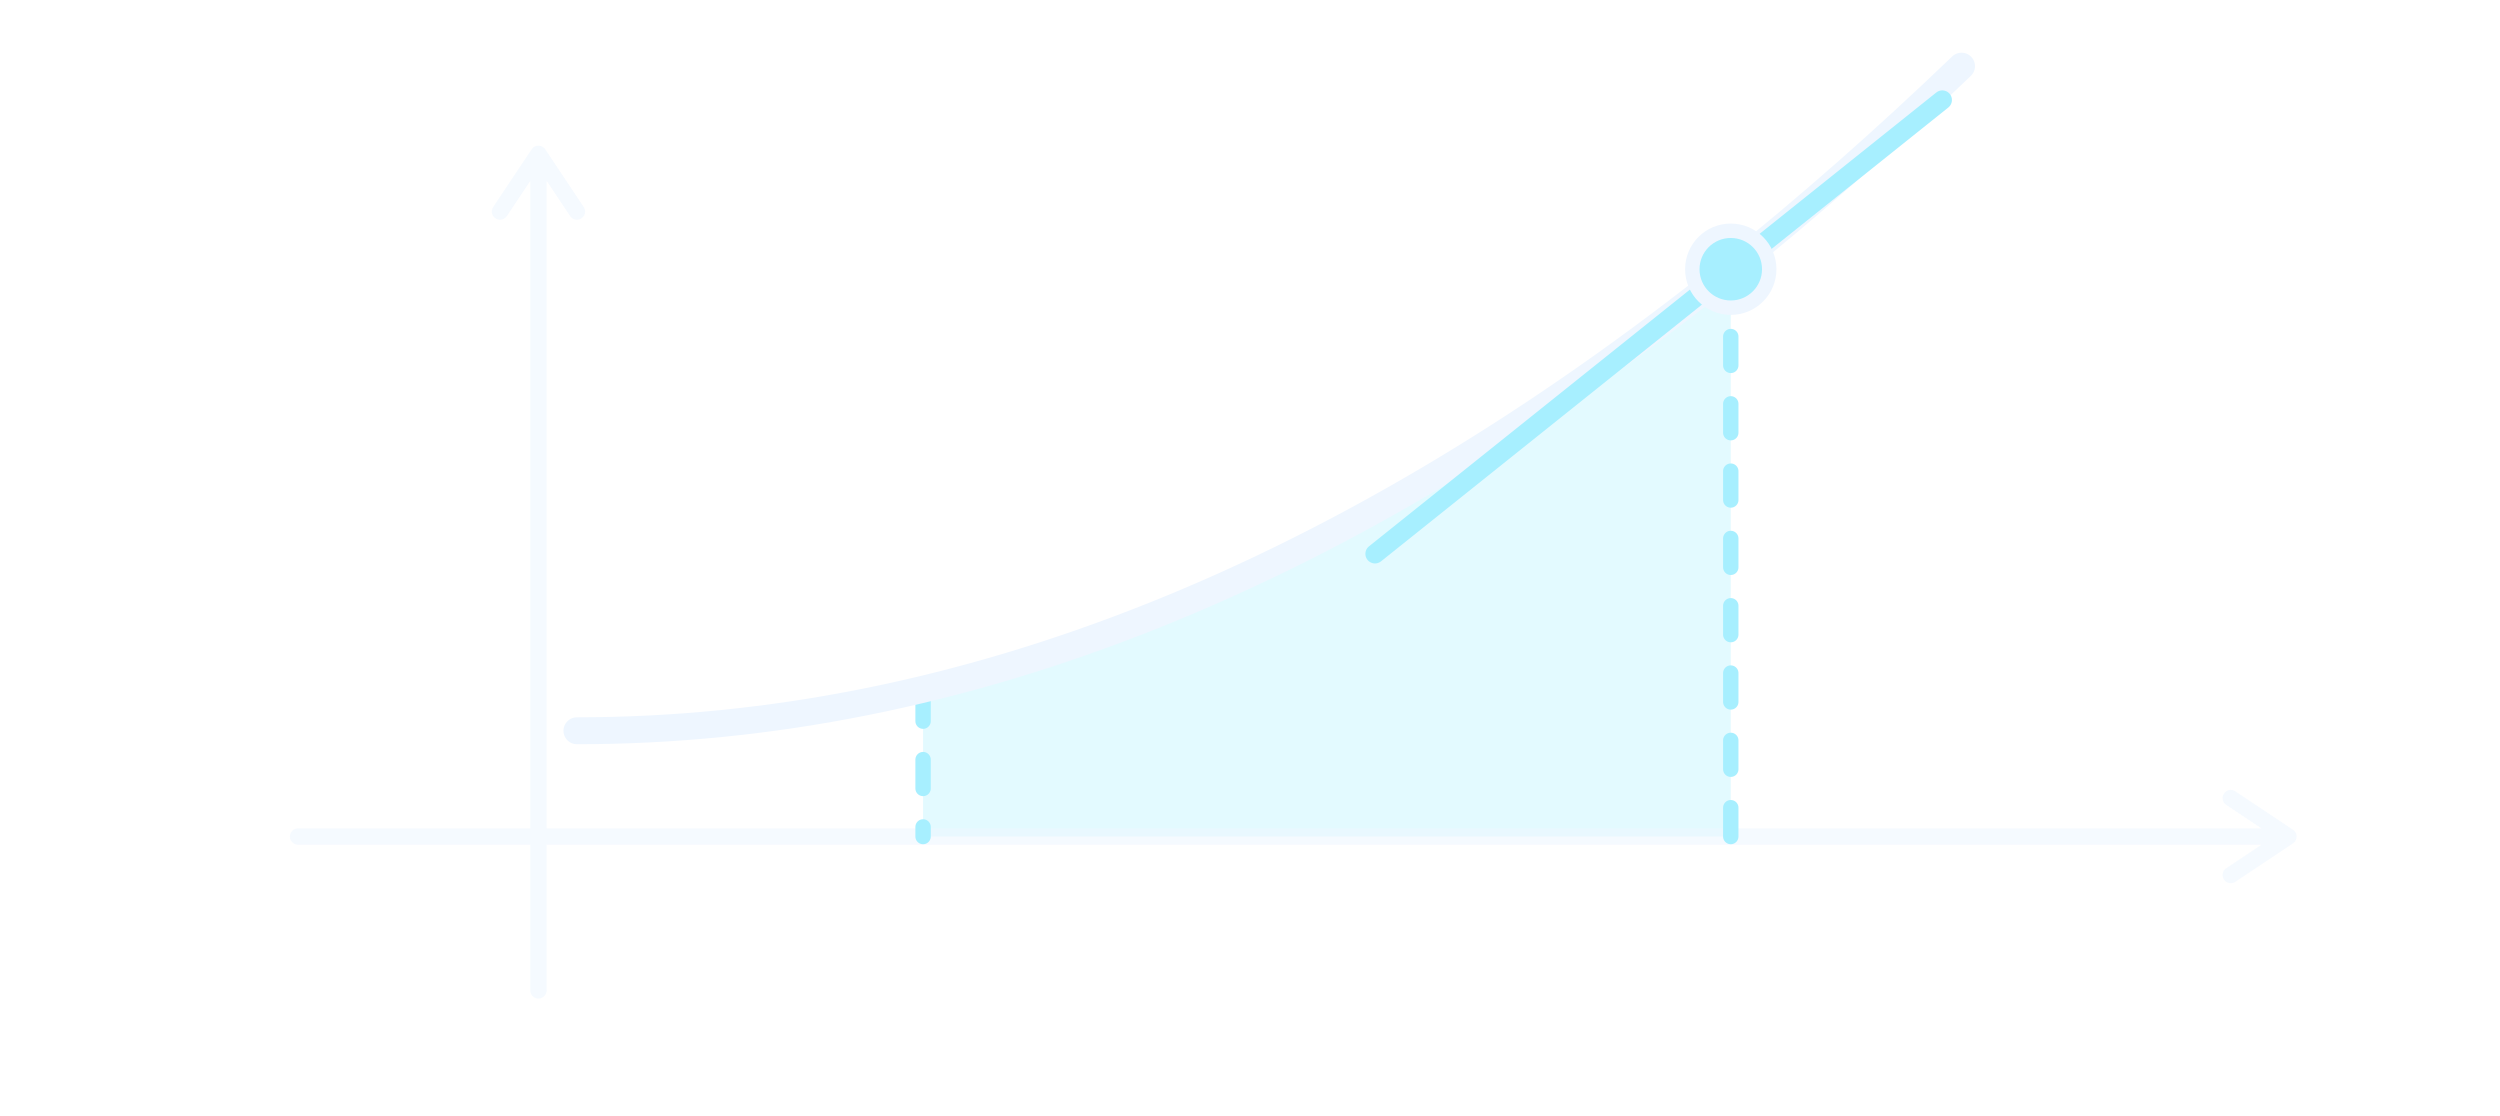
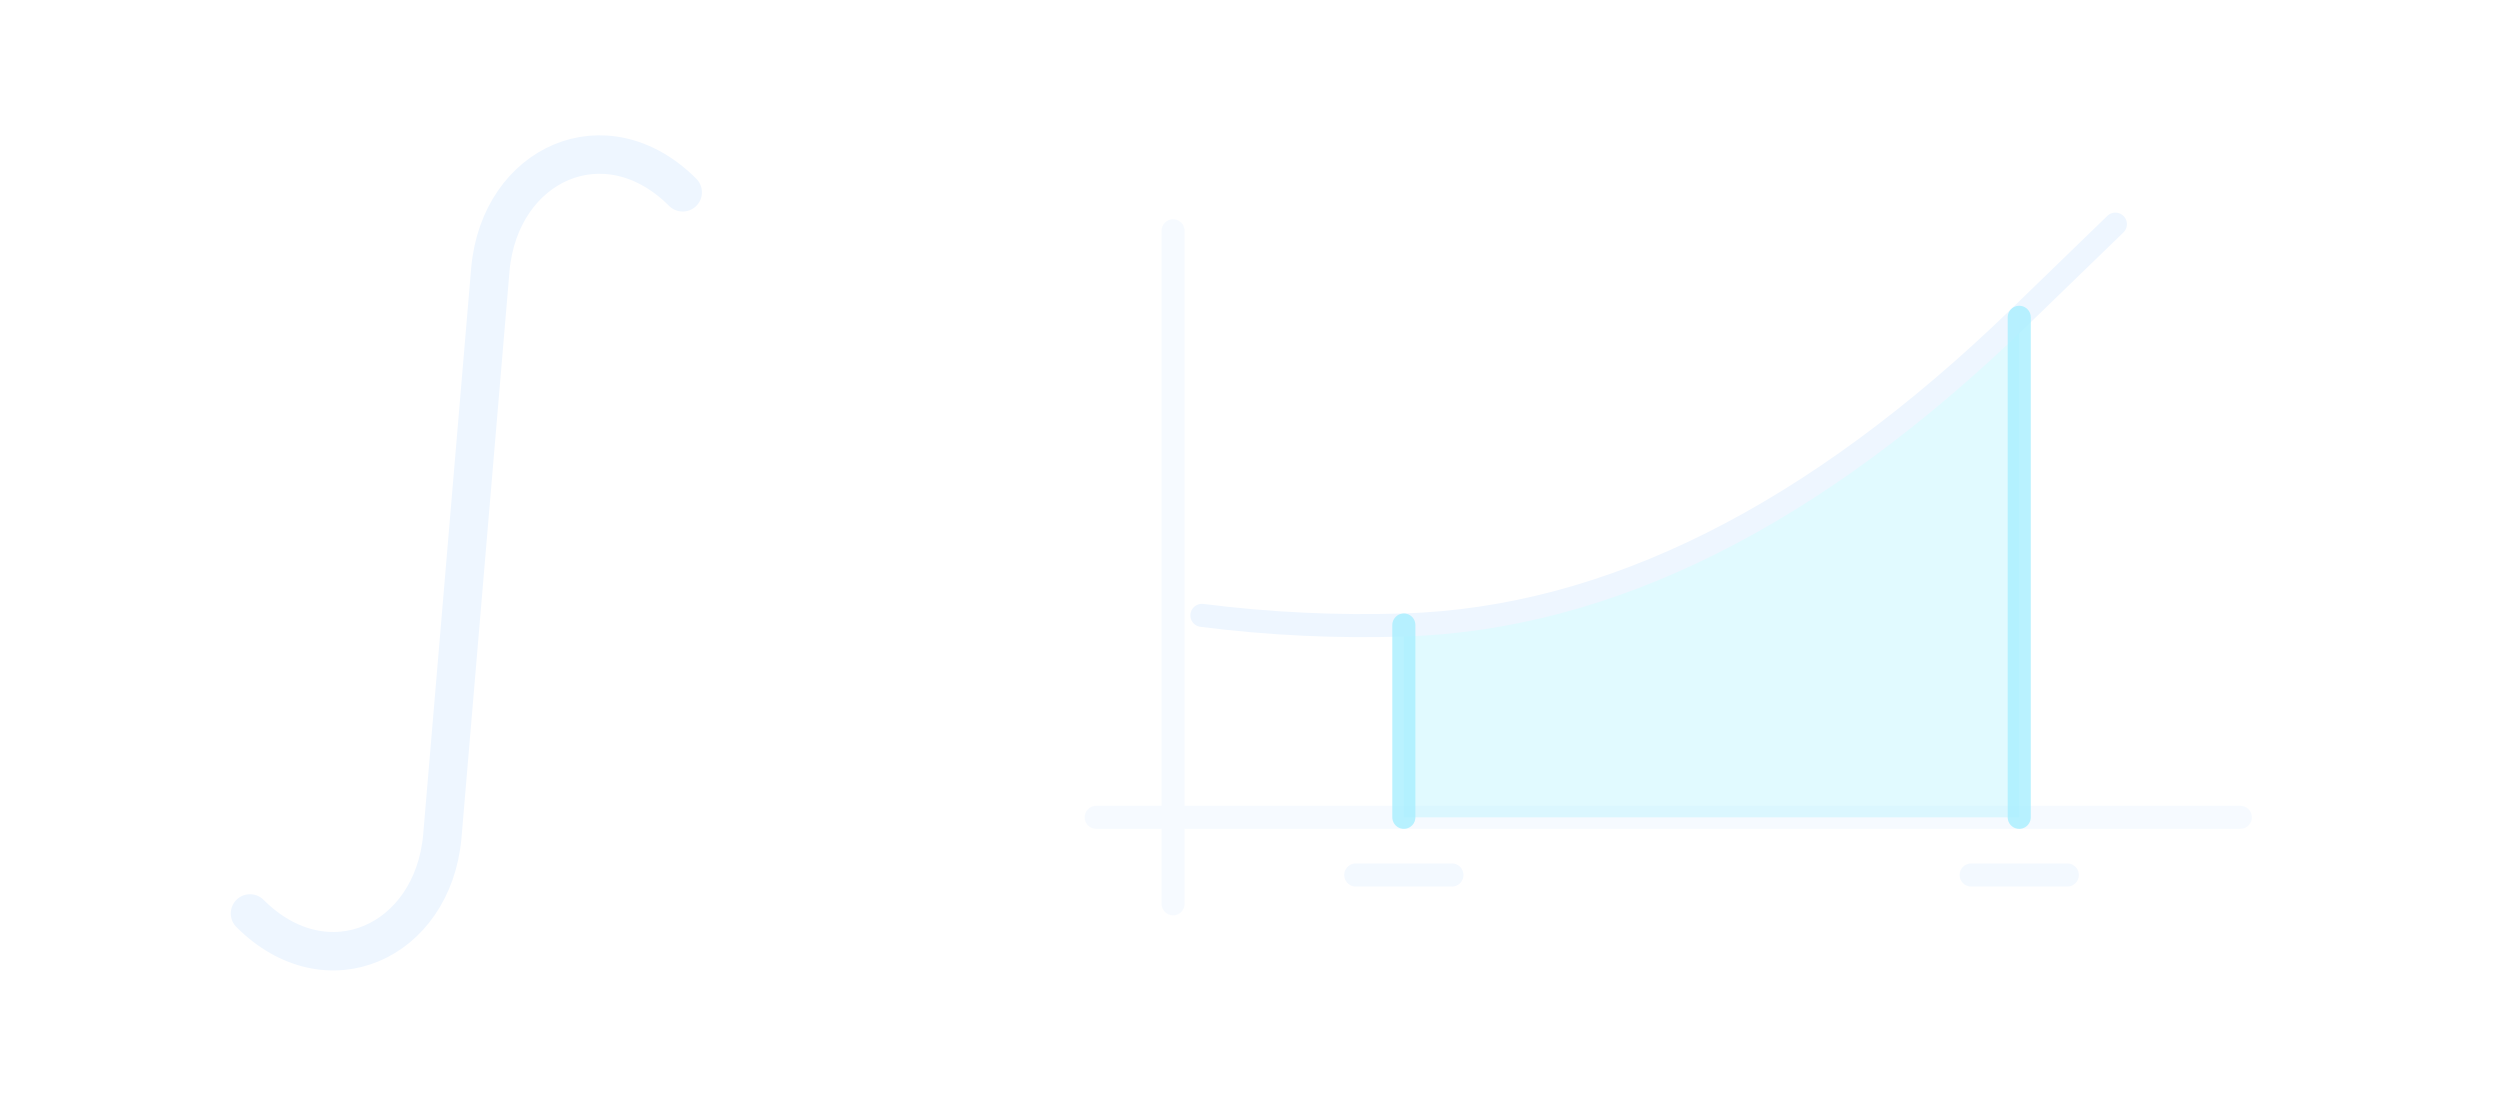
<svg xmlns="http://www.w3.org/2000/svg" width="260" height="116" viewBox="0 0 260 116">
-   <path d="M96 87V72Q138 64 180 28V87Z" fill="#a7efff" opacity=".32" />
-   <g fill="none" stroke-linecap="round" stroke-linejoin="round">
-     <path d="M31 87h207m-6-4 6 4-6 4M56 103V16m-4 6 4-6 4 6" stroke="#eef6ff" stroke-width="1.7" opacity=".58" />
-     <path d="M96 72v15m84-59v59" stroke="#a7efff" stroke-width="1.6" stroke-dasharray="3 4" />
-     <path d="M60 76Q120 76 180 28Q192 18.4 204 6.88" stroke="#eef6ff" stroke-width="2.8" />
-     <path d="M143 57.6L202 10.4" stroke="#a7efff" stroke-width="2" />
+   <g fill="none" stroke="#eef6ff" stroke-width="2.4" stroke-linecap="round" stroke-linejoin="round">
+     <path d="M71 20c-8-8-19-3-20 8l-5 59c-1 11-12 16-20 8" stroke-width="4" />
+     <path d="M114 85h119M122 94V24" opacity=".5" />
+     <path d="M146 85V65Q178 64 210 33V85Z" fill="#a7efff" opacity=".34" stroke="none" />
+     <path d="M125 64Q135.5 65.33 146 65Q178 64 210 33L220 23.312" />
+     <path d="M146 65v20m64-52v52" stroke="#a7efff" opacity=".8" />
+     <path d="M141 91h10m54 0h10" opacity=".7" />
  </g>
-   <circle cx="180" cy="28" r="4" fill="#a7efff" stroke="#eef6ff" stroke-width="1.5" />
</svg>
